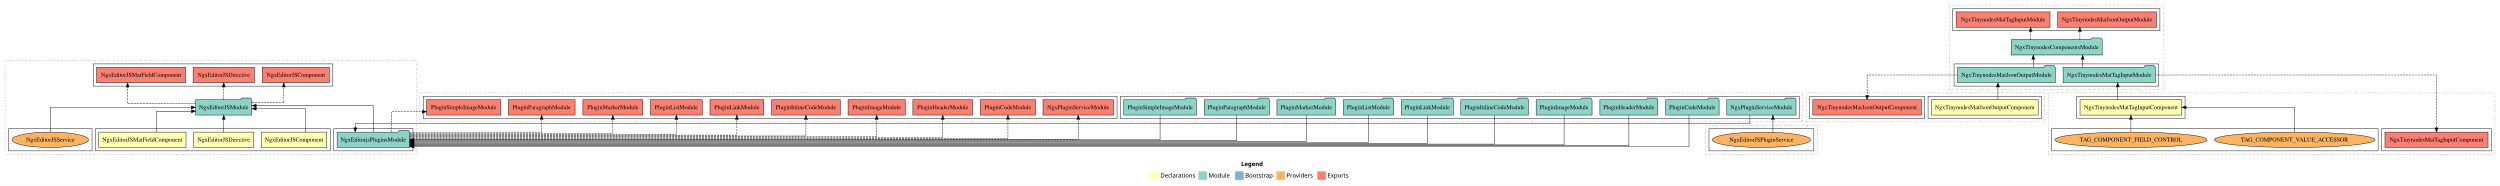
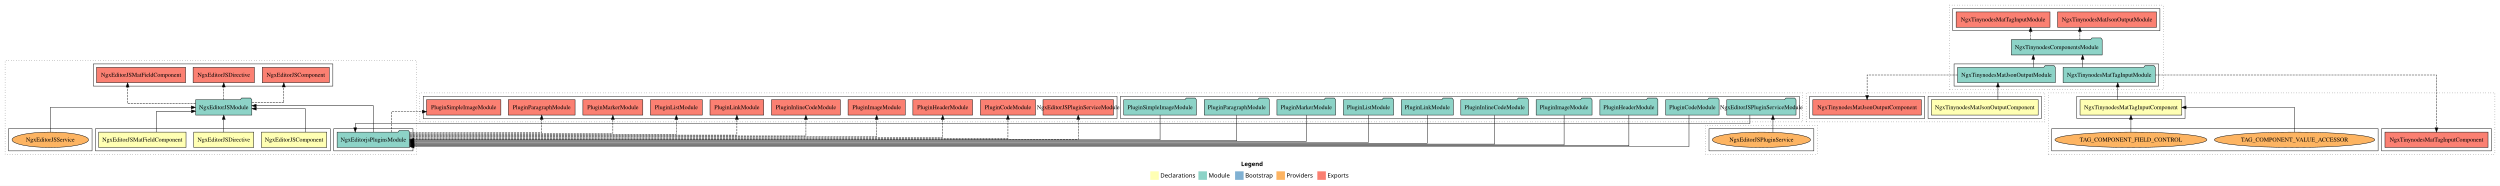
<svg xmlns="http://www.w3.org/2000/svg" width="5866pt" height="436pt" viewBox="0.00 0.00 5866.00 436.00">
  <g id="graph0" class="graph" transform="scale(1 1) rotate(0) translate(4 432)">
    <polygon fill="#ffffff" stroke="transparent" points="-4,4 -4,-432 5862,-432 5862,4 -4,4" />
    <text text-anchor="start" x="2908.009" y="-42.4" font-family="sans-serif" font-weight="bold" font-size="14.00" fill="#000000">Legend</text>
    <polygon fill="#ffffb3" stroke="transparent" points="2695,-10 2695,-30 2715,-30 2715,-10 2695,-10" />
    <text text-anchor="start" x="2718.629" y="-15.4" font-family="sans-serif" font-size="14.00" fill="#000000">  Declarations</text>
    <polygon fill="#8dd3c7" stroke="transparent" points="2808,-10 2808,-30 2828,-30 2828,-10 2808,-10" />
    <text text-anchor="start" x="2831.725" y="-15.4" font-family="sans-serif" font-size="14.00" fill="#000000">  Module</text>
    <polygon fill="#80b1d3" stroke="transparent" points="2894,-10 2894,-30 2914,-30 2914,-10 2894,-10" />
    <text text-anchor="start" x="2917.781" y="-15.4" font-family="sans-serif" font-size="14.00" fill="#000000">  Bootstrap</text>
    <polygon fill="#fdb462" stroke="transparent" points="2991,-10 2991,-30 3011,-30 3011,-10 2991,-10" />
    <text text-anchor="start" x="3014.673" y="-15.4" font-family="sans-serif" font-size="14.00" fill="#000000">  Providers</text>
    <polygon fill="#fb8072" stroke="transparent" points="3087,-10 3087,-30 3107,-30 3107,-10 3087,-10" />
    <text text-anchor="start" x="3110.726" y="-15.4" font-family="sans-serif" font-size="14.00" fill="#000000">  Exports</text>
    <g id="clust1" class="cluster">
      <polygon fill="none" stroke="#000000" stroke-dasharray="1,5" points="8,-70 8,-290 973,-290 973,-70 8,-70" />
    </g>
    <g id="clust2" class="cluster">
      <polygon fill="none" stroke="#000000" points="220,-78 220,-130 771,-130 771,-78 220,-78" />
    </g>
    <g id="clust6" class="cluster">
      <polygon fill="none" stroke="#000000" points="779,-78 779,-130 965,-130 965,-78 779,-78" />
    </g>
    <g id="clust7" class="cluster">
      <polygon fill="none" stroke="#000000" points="215,-230 215,-282 777,-282 777,-230 215,-230" />
    </g>
    <g id="clust9" class="cluster">
      <polygon fill="none" stroke="#000000" points="16,-78 16,-130 212,-130 212,-78 16,-78" />
    </g>
    <g id="clust10" class="cluster">
      <polygon fill="none" stroke="#000000" stroke-dasharray="1,5" points="981,-146 981,-214 4226,-214 4226,-146 981,-146" />
    </g>
    <g id="clust12" class="cluster">
      <polygon fill="none" stroke="#000000" points="2625,-154 2625,-206 4218,-206 4218,-154 2625,-154" />
    </g>
    <g id="clust13" class="cluster">
      <polygon fill="none" stroke="#000000" points="989,-154 989,-206 2617,-206 2617,-154 989,-154" />
    </g>
    <g id="clust16" class="cluster">
      <polygon fill="none" stroke="#000000" stroke-dasharray="1,5" points="3998,-70 3998,-138 4260,-138 4260,-70 3998,-70" />
    </g>
    <g id="clust21" class="cluster">
      <polygon fill="none" stroke="#000000" points="4006,-78 4006,-130 4252,-130 4252,-78 4006,-78" />
    </g>
    <g id="clust22" class="cluster">
      <polygon fill="none" stroke="#000000" stroke-dasharray="1,5" points="4570,-222 4570,-420 5072,-420 5072,-222 4570,-222" />
    </g>
    <g id="clust24" class="cluster">
      <polygon fill="none" stroke="#000000" points="4581,-230 4581,-282 5061,-282 5061,-230 4581,-230" />
    </g>
    <g id="clust25" class="cluster">
      <polygon fill="none" stroke="#000000" points="4578,-360 4578,-412 5064,-412 5064,-360 4578,-360" />
    </g>
    <g id="clust28" class="cluster">
      <polygon fill="none" stroke="#000000" stroke-dasharray="1,5" points="4234,-146 4234,-214 4794,-214 4794,-146 4234,-146" />
    </g>
    <g id="clust29" class="cluster">
      <polygon fill="none" stroke="#000000" points="4520,-154 4520,-206 4786,-206 4786,-154 4520,-154" />
    </g>
    <g id="clust32" class="cluster">
      <polygon fill="none" stroke="#000000" points="4242,-154 4242,-206 4512,-206 4512,-154 4242,-154" />
    </g>
    <g id="clust35" class="cluster">
      <polygon fill="none" stroke="#000000" stroke-dasharray="1,5" points="4802,-70 4802,-214 5850,-214 5850,-70 4802,-70" />
    </g>
    <g id="clust36" class="cluster">
      <polygon fill="none" stroke="#000000" points="4869,-154 4869,-206 5123,-206 5123,-154 4869,-154" />
    </g>
    <g id="clust37" class="cluster">
      <polygon fill="none" stroke="#000000" points="4810,-78 4810,-130 5576,-130 5576,-78 4810,-78" />
    </g>
    <g id="clust39" class="cluster">
      <polygon fill="none" stroke="#000000" points="5584,-78 5584,-130 5842,-130 5842,-78 5584,-78" />
    </g>
    <g id="node1" class="node">
      <polygon fill="#ffffb3" stroke="#000000" points="762.661,-122 609.339,-122 609.339,-86 762.661,-86 762.661,-122" />
      <text text-anchor="middle" x="686" y="-99.8" font-family="Times,serif" font-size="14.00" fill="#000000">NgxEditorJSComponent</text>
    </g>
    <g id="node4" class="node">
      <polygon fill="#8dd3c7" stroke="#000000" points="586.878,-198 583.878,-202 562.878,-202 559.878,-198 455.122,-198 455.122,-162 586.878,-162 586.878,-198" />
      <text text-anchor="middle" x="521" y="-175.8" font-family="Times,serif" font-size="14.00" fill="#000000">NgxEditorJSModule</text>
    </g>
    <g id="edge1" class="edge">
      <path fill="none" stroke="#000000" d="M712.36,-122.045C712.36,-143.662 712.36,-177 712.36,-177 712.36,-177 597.123,-177 597.123,-177" />
      <polygon fill="#000000" stroke="#000000" points="597.123,-173.5 587.123,-177 597.123,-180.5 597.123,-173.5" />
    </g>
    <g id="node2" class="node">
      <polygon fill="#ffffb3" stroke="#000000" points="591.412,-122 450.588,-122 450.588,-86 591.412,-86 591.412,-122" />
      <text text-anchor="middle" x="521" y="-99.8" font-family="Times,serif" font-size="14.00" fill="#000000">NgxEditorJSDirective</text>
    </g>
    <g id="edge2" class="edge">
      <path fill="none" stroke="#000000" d="M521,-122.011C521,-122.011 521,-151.855 521,-151.855" />
      <polygon fill="#000000" stroke="#000000" points="517.5,-151.855 521,-161.855 524.5,-151.855 517.5,-151.855" />
    </g>
    <g id="node3" class="node">
      <polygon fill="#ffffb3" stroke="#000000" points="432.489,-122 227.511,-122 227.511,-86 432.489,-86 432.489,-122" />
      <text text-anchor="middle" x="330" y="-99.8" font-family="Times,serif" font-size="14.00" fill="#000000">NgxEditorJSMatFieldComponent</text>
    </g>
    <g id="edge3" class="edge">
      <path fill="none" stroke="#000000" d="M363.332,-122.308C363.332,-142.145 363.332,-171 363.332,-171 363.332,-171 445.048,-171 445.048,-171" />
      <polygon fill="#000000" stroke="#000000" points="445.048,-174.5 455.048,-171 445.048,-167.5 445.048,-174.5" />
    </g>
    <g id="node6" class="node">
      <polygon fill="#fb8072" stroke="#000000" points="768.661,-274 611.339,-274 611.339,-238 768.661,-238 768.661,-274" />
      <text text-anchor="middle" x="690" y="-251.8" font-family="Times,serif" font-size="14.00" fill="#000000">NgxEditorJSComponent </text>
    </g>
    <g id="edge5" class="edge">
      <path fill="none" stroke="#000000" stroke-dasharray="5,2" d="M586.907,-191C623.576,-191 661.89,-191 661.89,-191 661.89,-191 661.89,-227.894 661.89,-227.894" />
      <polygon fill="#000000" stroke="#000000" points="658.39,-227.894 661.89,-237.894 665.39,-227.894 658.39,-227.894" />
    </g>
    <g id="node7" class="node">
      <polygon fill="#fb8072" stroke="#000000" points="592.911,-274 449.089,-274 449.089,-238 592.911,-238 592.911,-274" />
      <text text-anchor="middle" x="521" y="-251.8" font-family="Times,serif" font-size="14.00" fill="#000000">NgxEditorJSDirective </text>
    </g>
    <g id="edge6" class="edge">
      <path fill="none" stroke="#000000" stroke-dasharray="5,2" d="M521,-198.011C521,-198.011 521,-227.855 521,-227.855" />
      <polygon fill="#000000" stroke="#000000" points="517.5,-227.855 521,-237.855 524.5,-227.855 517.5,-227.855" />
    </g>
    <g id="node8" class="node">
      <polygon fill="#fb8072" stroke="#000000" points="431.489,-274 222.511,-274 222.511,-238 431.489,-238 431.489,-274" />
      <text text-anchor="middle" x="327" y="-251.8" font-family="Times,serif" font-size="14.00" fill="#000000">NgxEditorJSMatFieldComponent </text>
    </g>
    <g id="edge7" class="edge">
      <path fill="none" stroke="#000000" stroke-dasharray="5,2" d="M454.842,-189C388.28,-189 295.418,-189 295.418,-189 295.418,-189 295.418,-227.692 295.418,-227.692" />
      <polygon fill="#000000" stroke="#000000" points="291.919,-227.692 295.418,-237.692 298.919,-227.692 291.919,-227.692" />
    </g>
    <g id="node5" class="node">
      <polygon fill="#8dd3c7" stroke="#000000" points="956.994,-122 953.994,-126 932.994,-126 929.994,-122 787.006,-122 787.006,-86 956.994,-86 956.994,-122" />
      <text text-anchor="middle" x="872" y="-99.8" font-family="Times,serif" font-size="14.00" fill="#000000">NgxEditorjsPluginsModule</text>
    </g>
    <g id="edge4" class="edge">
      <path fill="none" stroke="#000000" d="M872,-122.153C872,-145.757 872,-184 872,-184 872,-184 597.02,-184 597.02,-184" />
      <polygon fill="#000000" stroke="#000000" points="597.02,-180.5 587.02,-184 597.02,-187.5 597.02,-180.5" />
    </g>
    <g id="node20" class="node">
      <polygon fill="#fb8072" stroke="#000000" points="2608.698,-198 2443.302,-198 2443.302,-162 2608.698,-162 2608.698,-198" />
-       <text text-anchor="middle" x="2526" y="-175.8" font-family="Times,serif" font-size="14.00" fill="#000000">NgxPluginServiceModule </text>
+       <text text-anchor="middle" x="2526" y="-175.8" font-family="Times,serif" font-size="14.00" fill="#000000">NgxEditorJSPluginServiceModule </text>
    </g>
    <g id="edge19" class="edge">
      <path fill="none" stroke="#000000" stroke-dasharray="5,2" d="M957.156,-105C1295.44,-105 2526,-105 2526,-105 2526,-105 2526,-151.845 2526,-151.845" />
      <polygon fill="#000000" stroke="#000000" points="2522.5,-151.845 2526,-161.845 2529.5,-151.845 2522.5,-151.845" />
    </g>
    <g id="node21" class="node">
      <polygon fill="#fb8072" stroke="#000000" points="2425.665,-198 2296.335,-198 2296.335,-162 2425.665,-162 2425.665,-198" />
      <text text-anchor="middle" x="2361" y="-175.8" font-family="Times,serif" font-size="14.00" fill="#000000">PluginCodeModule </text>
    </g>
    <g id="edge20" class="edge">
      <path fill="none" stroke="#000000" stroke-dasharray="5,2" d="M957.132,-107C1273.175,-107 2361,-107 2361,-107 2361,-107 2361,-151.955 2361,-151.955" />
      <polygon fill="#000000" stroke="#000000" points="2357.5,-151.955 2361,-161.955 2364.5,-151.955 2357.5,-151.955" />
    </g>
    <g id="node22" class="node">
      <polygon fill="#fb8072" stroke="#000000" points="2278.025,-198 2137.975,-198 2137.975,-162 2278.025,-162 2278.025,-198" />
      <text text-anchor="middle" x="2208" y="-175.8" font-family="Times,serif" font-size="14.00" fill="#000000">PluginHeaderModule </text>
    </g>
    <g id="edge21" class="edge">
      <path fill="none" stroke="#000000" stroke-dasharray="5,2" d="M957.095,-109C1251.371,-109 2208,-109 2208,-109 2208,-109 2208,-151.716 2208,-151.716" />
      <polygon fill="#000000" stroke="#000000" points="2204.5,-151.716 2208,-161.716 2211.5,-151.716 2204.5,-151.716" />
    </g>
    <g id="node23" class="node">
      <polygon fill="#fb8072" stroke="#000000" points="2120.095,-198 1985.905,-198 1985.905,-162 2120.095,-162 2120.095,-198" />
      <text text-anchor="middle" x="2053" y="-175.8" font-family="Times,serif" font-size="14.00" fill="#000000">PluginImageModule </text>
    </g>
    <g id="edge22" class="edge">
      <path fill="none" stroke="#000000" stroke-dasharray="5,2" d="M957.41,-111C1228.691,-111 2053,-111 2053,-111 2053,-111 2053,-151.871 2053,-151.871" />
      <polygon fill="#000000" stroke="#000000" points="2049.5,-151.871 2053,-161.871 2056.5,-151.871 2049.5,-151.871" />
    </g>
    <g id="node24" class="node">
      <polygon fill="#fb8072" stroke="#000000" points="1967.821,-198 1806.179,-198 1806.179,-162 1967.821,-162 1967.821,-198" />
      <text text-anchor="middle" x="1887" y="-175.8" font-family="Times,serif" font-size="14.00" fill="#000000">PluginInlineCodeModule </text>
    </g>
    <g id="edge23" class="edge">
      <path fill="none" stroke="#000000" stroke-dasharray="5,2" d="M957.228,-113C1201.552,-113 1887,-113 1887,-113 1887,-113 1887,-151.692 1887,-151.692" />
      <polygon fill="#000000" stroke="#000000" points="1883.5,-151.692 1887,-161.692 1890.5,-151.692 1883.5,-151.692" />
    </g>
    <g id="node25" class="node">
      <polygon fill="#fb8072" stroke="#000000" points="1788.057,-198 1661.943,-198 1661.943,-162 1788.057,-162 1788.057,-198" />
      <text text-anchor="middle" x="1725" y="-175.8" font-family="Times,serif" font-size="14.00" fill="#000000">PluginLinkModule </text>
    </g>
    <g id="edge24" class="edge">
      <path fill="none" stroke="#000000" stroke-dasharray="5,2" d="M957.301,-115C1173.334,-115 1725,-115 1725,-115 1725,-115 1725,-151.894 1725,-151.894" />
      <polygon fill="#000000" stroke="#000000" points="1721.5,-151.894 1725,-161.894 1728.5,-151.894 1721.5,-151.894" />
    </g>
    <g id="node26" class="node">
      <polygon fill="#fb8072" stroke="#000000" points="1643.893,-198 1522.107,-198 1522.107,-162 1643.893,-162 1643.893,-198" />
      <text text-anchor="middle" x="1583" y="-175.8" font-family="Times,serif" font-size="14.00" fill="#000000">PluginListModule </text>
    </g>
    <g id="edge25" class="edge">
      <path fill="none" stroke="#000000" stroke-dasharray="5,2" d="M957.057,-117C1145.779,-117 1583,-117 1583,-117 1583,-117 1583,-151.778 1583,-151.778" />
      <polygon fill="#000000" stroke="#000000" points="1579.5,-151.778 1583,-161.778 1586.5,-151.778 1579.5,-151.778" />
    </g>
    <g id="node27" class="node">
      <polygon fill="#fb8072" stroke="#000000" points="1504.309,-198 1363.691,-198 1363.691,-162 1504.309,-162 1504.309,-198" />
      <text text-anchor="middle" x="1434" y="-175.8" font-family="Times,serif" font-size="14.00" fill="#000000">PluginMarkerModule </text>
    </g>
    <g id="edge26" class="edge">
      <path fill="none" stroke="#000000" stroke-dasharray="5,2" d="M957.05,-119C1114.16,-119 1434,-119 1434,-119 1434,-119 1434,-151.698 1434,-151.698" />
      <polygon fill="#000000" stroke="#000000" points="1430.5,-151.698 1434,-161.698 1437.5,-151.698 1430.5,-151.698" />
    </g>
    <g id="node28" class="node">
      <polygon fill="#fb8072" stroke="#000000" points="1345.362,-198 1188.638,-198 1188.638,-162 1345.362,-162 1345.362,-198" />
      <text text-anchor="middle" x="1267" y="-175.8" font-family="Times,serif" font-size="14.00" fill="#000000">PluginParagraphModule </text>
    </g>
    <g id="edge27" class="edge">
      <path fill="none" stroke="#000000" stroke-dasharray="5,2" d="M957.223,-121C1073.342,-121 1267,-121 1267,-121 1267,-121 1267,-151.977 1267,-151.977" />
      <polygon fill="#000000" stroke="#000000" points="1263.5,-151.977 1267,-161.977 1270.5,-151.977 1263.5,-151.977" />
    </g>
    <g id="node29" class="node">
      <polygon fill="#fb8072" stroke="#000000" points="1171.263,-198 996.737,-198 996.737,-162 1171.263,-162 1171.263,-198" />
      <text text-anchor="middle" x="1084" y="-175.8" font-family="Times,serif" font-size="14.00" fill="#000000">PluginSimpleImageModule </text>
    </g>
    <g id="edge28" class="edge">
      <path fill="none" stroke="#000000" stroke-dasharray="5,2" d="M914.499,-122.035C914.499,-141.576 914.499,-170 914.499,-170 914.499,-170 986.767,-170 986.767,-170" />
      <polygon fill="#000000" stroke="#000000" points="986.767,-173.5 996.767,-170 986.767,-166.5 986.767,-173.5" />
    </g>
    <g id="node9" class="node">
      <ellipse fill="#fdb462" stroke="#000000" cx="114" cy="-104" rx="89.765" ry="18" />
      <text text-anchor="middle" x="114" y="-99.8" font-family="Times,serif" font-size="14.00" fill="#000000">NgxEditorJSService</text>
    </g>
    <g id="edge8" class="edge">
      <path fill="none" stroke="#000000" d="M114,-122.011C114,-144.485 114,-180 114,-180 114,-180 444.703,-180 444.703,-180" />
      <polygon fill="#000000" stroke="#000000" points="444.703,-183.5 454.703,-180 444.703,-176.5 444.703,-183.5" />
    </g>
    <g id="node10" class="node">
      <polygon fill="#8dd3c7" stroke="#000000" points="4210.198,-198 4207.198,-202 4186.198,-202 4183.198,-198 4047.802,-198 4047.802,-162 4210.198,-162 4210.198,-198" />
-       <text text-anchor="middle" x="4129" y="-175.8" font-family="Times,serif" font-size="14.00" fill="#000000">NgxPluginServiceModule</text>
+       <text text-anchor="middle" x="4129" y="-175.8" font-family="Times,serif" font-size="14.00" fill="#000000">NgxEditorJSPluginServiceModule</text>
    </g>
    <g id="edge9" class="edge">
      <path fill="none" stroke="#000000" d="M4101.967,-161.89C4101.967,-152.103 4101.967,-142 4101.967,-142 4101.967,-142 829.501,-142 829.501,-142 829.501,-142 829.501,-132.11 829.501,-132.11" />
      <polygon fill="#000000" stroke="#000000" points="833.001,-132.11 829.501,-122.11 826.001,-132.11 833.001,-132.11" />
    </g>
    <g id="node11" class="node">
      <polygon fill="#8dd3c7" stroke="#000000" points="4029.665,-198 4026.665,-202 4005.665,-202 4002.665,-198 3904.335,-198 3904.335,-162 4029.665,-162 4029.665,-198" />
      <text text-anchor="middle" x="3967" y="-175.8" font-family="Times,serif" font-size="14.00" fill="#000000">PluginCodeModule</text>
    </g>
    <g id="edge10" class="edge">
      <path fill="none" stroke="#000000" d="M3959.032,-161.824C3959.032,-135.012 3959.032,-88 3959.032,-88 3959.032,-88 967.382,-88 967.382,-88" />
      <polygon fill="#000000" stroke="#000000" points="967.382,-84.5 957.382,-88 967.382,-91.5 967.382,-84.5" />
    </g>
    <g id="node12" class="node">
      <polygon fill="#8dd3c7" stroke="#000000" points="3886.025,-198 3883.025,-202 3862.025,-202 3859.025,-198 3749.975,-198 3749.975,-162 3886.025,-162 3886.025,-198" />
      <text text-anchor="middle" x="3818" y="-175.8" font-family="Times,serif" font-size="14.00" fill="#000000">PluginHeaderModule</text>
    </g>
    <g id="edge11" class="edge">
      <path fill="none" stroke="#000000" d="M3818,-161.787C3818,-135.489 3818,-90 3818,-90 3818,-90 967.385,-90 967.385,-90" />
      <polygon fill="#000000" stroke="#000000" points="967.385,-86.5 957.385,-90 967.385,-93.5 967.385,-86.5" />
    </g>
    <g id="node13" class="node">
      <polygon fill="#8dd3c7" stroke="#000000" points="3731.594,-198 3728.594,-202 3707.594,-202 3704.594,-198 3600.406,-198 3600.406,-162 3731.594,-162 3731.594,-198" />
      <text text-anchor="middle" x="3666" y="-175.8" font-family="Times,serif" font-size="14.00" fill="#000000">PluginImageModule</text>
    </g>
    <g id="edge12" class="edge">
      <path fill="none" stroke="#000000" d="M3666,-161.766C3666,-135.991 3666,-92 3666,-92 3666,-92 967.144,-92 967.144,-92" />
      <polygon fill="#000000" stroke="#000000" points="967.144,-88.5 957.144,-92 967.144,-95.5 967.144,-88.5" />
    </g>
    <g id="node14" class="node">
      <polygon fill="#8dd3c7" stroke="#000000" points="3582.322,-198 3579.322,-202 3558.322,-202 3555.322,-198 3423.678,-198 3423.678,-162 3582.322,-162 3582.322,-198" />
      <text text-anchor="middle" x="3503" y="-175.8" font-family="Times,serif" font-size="14.00" fill="#000000">PluginInlineCodeModule</text>
    </g>
    <g id="edge13" class="edge">
      <path fill="none" stroke="#000000" d="M3503,-161.762C3503,-136.517 3503,-94 3503,-94 3503,-94 967.299,-94 967.299,-94" />
      <polygon fill="#000000" stroke="#000000" points="967.299,-90.5 957.299,-94 967.299,-97.5 967.299,-90.5" />
    </g>
    <g id="node15" class="node">
      <polygon fill="#8dd3c7" stroke="#000000" points="3406.058,-198 3403.058,-202 3382.058,-202 3379.058,-198 3283.942,-198 3283.942,-162 3406.058,-162 3406.058,-198" />
      <text text-anchor="middle" x="3345" y="-175.8" font-family="Times,serif" font-size="14.00" fill="#000000">PluginLinkModule</text>
    </g>
    <g id="edge14" class="edge">
      <path fill="none" stroke="#000000" d="M3345,-161.773C3345,-137.068 3345,-96 3345,-96 3345,-96 967.126,-96 967.126,-96" />
      <polygon fill="#000000" stroke="#000000" points="967.126,-92.5 957.126,-96 967.126,-99.5 967.126,-92.5" />
    </g>
    <g id="node16" class="node">
      <polygon fill="#8dd3c7" stroke="#000000" points="3265.892,-198 3262.892,-202 3241.892,-202 3238.892,-198 3148.108,-198 3148.108,-162 3265.892,-162 3265.892,-198" />
      <text text-anchor="middle" x="3207" y="-175.8" font-family="Times,serif" font-size="14.00" fill="#000000">PluginListModule</text>
    </g>
    <g id="edge15" class="edge">
      <path fill="none" stroke="#000000" d="M3207,-161.802C3207,-137.644 3207,-98 3207,-98 3207,-98 967.177,-98 967.177,-98" />
      <polygon fill="#000000" stroke="#000000" points="967.177,-94.5 957.177,-98 967.177,-101.5 967.177,-94.5" />
    </g>
    <g id="node17" class="node">
      <polygon fill="#8dd3c7" stroke="#000000" points="3129.809,-198 3126.809,-202 3105.809,-202 3102.809,-198 2992.191,-198 2992.191,-162 3129.809,-162 3129.809,-198" />
      <text text-anchor="middle" x="3061" y="-175.8" font-family="Times,serif" font-size="14.00" fill="#000000">PluginMarkerModule</text>
    </g>
    <g id="edge16" class="edge">
      <path fill="none" stroke="#000000" d="M3061,-161.847C3061,-138.243 3061,-100 3061,-100 3061,-100 967.14,-100 967.14,-100" />
      <polygon fill="#000000" stroke="#000000" points="967.14,-96.5 957.14,-100 967.139,-103.5 967.14,-96.5" />
    </g>
    <g id="node18" class="node">
      <polygon fill="#8dd3c7" stroke="#000000" points="2974.361,-198 2971.361,-202 2950.361,-202 2947.361,-198 2821.639,-198 2821.639,-162 2974.361,-162 2974.361,-198" />
      <text text-anchor="middle" x="2898" y="-175.8" font-family="Times,serif" font-size="14.00" fill="#000000">PluginParagraphModule</text>
    </g>
    <g id="edge17" class="edge">
      <path fill="none" stroke="#000000" d="M2898,-161.909C2898,-138.867 2898,-102 2898,-102 2898,-102 967.117,-102 967.117,-102" />
      <polygon fill="#000000" stroke="#000000" points="967.117,-98.5 957.117,-102 967.117,-105.5 967.117,-98.5" />
    </g>
    <g id="node19" class="node">
      <polygon fill="#8dd3c7" stroke="#000000" points="2803.263,-198 2800.263,-202 2779.263,-202 2776.263,-198 2632.737,-198 2632.737,-162 2803.263,-162 2803.263,-198" />
      <text text-anchor="middle" x="2718" y="-175.8" font-family="Times,serif" font-size="14.00" fill="#000000">PluginSimpleImageModule</text>
    </g>
    <g id="edge18" class="edge">
      <path fill="none" stroke="#000000" d="M2718,-161.989C2718,-139.515 2718,-104 2718,-104 2718,-104 967.029,-104 967.029,-104" />
      <polygon fill="#000000" stroke="#000000" points="967.029,-100.5 957.029,-104 967.029,-107.5 967.029,-100.5" />
    </g>
    <g id="node30" class="node">
      <ellipse fill="#fdb462" stroke="#000000" cx="4129" cy="-104" rx="115.207" ry="18" />
      <text text-anchor="middle" x="4129" y="-99.8" font-family="Times,serif" font-size="14.00" fill="#000000">NgxEditorJSPluginService</text>
    </g>
    <g id="edge29" class="edge">
      <path fill="none" stroke="#000000" d="M4156.033,-121.627C4156.033,-121.627 4156.033,-151.941 4156.033,-151.941" />
      <polygon fill="#000000" stroke="#000000" points="4152.533,-151.941 4156.033,-161.941 4159.533,-151.941 4152.533,-151.941" />
    </g>
    <g id="node31" class="node">
      <polygon fill="#8dd3c7" stroke="#000000" points="4818.586,-274 4815.586,-278 4794.586,-278 4791.586,-274 4589.414,-274 4589.414,-238 4818.586,-238 4818.586,-274" />
      <text text-anchor="middle" x="4704" y="-251.8" font-family="Times,serif" font-size="14.00" fill="#000000">NgxTinynodesMatJsonOutputModule</text>
    </g>
    <g id="node33" class="node">
      <polygon fill="#8dd3c7" stroke="#000000" points="4928.536,-339 4925.536,-343 4904.536,-343 4901.536,-339 4715.464,-339 4715.464,-303 4928.536,-303 4928.536,-339" />
      <text text-anchor="middle" x="4822" y="-316.8" font-family="Times,serif" font-size="14.00" fill="#000000">NgxTinynodesComponentsModule</text>
    </g>
    <g id="edge30" class="edge">
      <path fill="none" stroke="#000000" d="M4766.887,-274.106C4766.887,-274.106 4766.887,-292.991 4766.887,-292.991" />
      <polygon fill="#000000" stroke="#000000" points="4763.387,-292.991 4766.887,-302.991 4770.387,-292.991 4763.387,-292.991" />
    </g>
    <g id="node37" class="node">
      <polygon fill="#fb8072" stroke="#000000" points="4504.368,-198 4249.632,-198 4249.632,-162 4504.368,-162 4504.368,-198" />
      <text text-anchor="middle" x="4377" y="-175.8" font-family="Times,serif" font-size="14.00" fill="#000000">NgxTinynodesMatJsonOutputComponent </text>
    </g>
    <g id="edge35" class="edge">
      <path fill="none" stroke="#000000" stroke-dasharray="5,2" d="M4589.172,-256C4494.95,-256 4377,-256 4377,-256 4377,-256 4377,-208.011 4377,-208.011" />
      <polygon fill="#000000" stroke="#000000" points="4380.5,-208.011 4377,-198.011 4373.5,-208.011 4380.5,-208.011" />
    </g>
    <g id="node32" class="node">
      <polygon fill="#8dd3c7" stroke="#000000" points="5053.127,-274 5050.127,-278 5029.127,-278 5026.127,-274 4836.873,-274 4836.873,-238 5053.127,-238 5053.127,-274" />
      <text text-anchor="middle" x="4945" y="-251.8" font-family="Times,serif" font-size="14.00" fill="#000000">NgxTinynodesMatTagInputModule</text>
    </g>
    <g id="edge31" class="edge">
      <path fill="none" stroke="#000000" d="M4882.727,-274.106C4882.727,-274.106 4882.727,-292.991 4882.727,-292.991" />
      <polygon fill="#000000" stroke="#000000" points="4879.227,-292.991 4882.727,-302.991 4886.227,-292.991 4879.227,-292.991" />
    </g>
    <g id="node41" class="node">
      <polygon fill="#fb8072" stroke="#000000" points="5833.91,-122 5592.09,-122 5592.09,-86 5833.91,-86 5833.91,-122" />
      <text text-anchor="middle" x="5713" y="-99.8" font-family="Times,serif" font-size="14.00" fill="#000000">NgxTinynodesMatTagInputComponent </text>
    </g>
    <g id="edge39" class="edge">
      <path fill="none" stroke="#000000" stroke-dasharray="5,2" d="M5053.407,-256C5265.106,-256 5713,-256 5713,-256 5713,-256 5713,-132.033 5713,-132.033" />
      <polygon fill="#000000" stroke="#000000" points="5716.5,-132.033 5713,-122.033 5709.5,-132.033 5716.5,-132.033" />
    </g>
    <g id="node34" class="node">
      <polygon fill="#fb8072" stroke="#000000" points="5056.086,-404 4823.914,-404 4823.914,-368 5056.086,-368 5056.086,-404" />
      <text text-anchor="middle" x="4940" y="-381.8" font-family="Times,serif" font-size="14.00" fill="#000000">NgxTinynodesMatJsonOutputModule </text>
    </g>
    <g id="edge32" class="edge">
      <path fill="none" stroke="#000000" stroke-dasharray="5,2" d="M4876.238,-339.106C4876.238,-339.106 4876.238,-357.991 4876.238,-357.991" />
      <polygon fill="#000000" stroke="#000000" points="4872.738,-357.991 4876.238,-367.991 4879.738,-357.991 4872.738,-357.991" />
    </g>
    <g id="node35" class="node">
      <polygon fill="#fb8072" stroke="#000000" points="4806.127,-404 4585.873,-404 4585.873,-368 4806.127,-368 4806.127,-404" />
      <text text-anchor="middle" x="4696" y="-381.8" font-family="Times,serif" font-size="14.00" fill="#000000">NgxTinynodesMatTagInputModule </text>
    </g>
    <g id="edge33" class="edge">
      <path fill="none" stroke="#000000" stroke-dasharray="5,2" d="M4760.648,-339.106C4760.648,-339.106 4760.648,-357.991 4760.648,-357.991" />
      <polygon fill="#000000" stroke="#000000" points="4757.148,-357.991 4760.648,-367.991 4764.148,-357.991 4757.148,-357.991" />
    </g>
    <g id="node36" class="node">
      <polygon fill="#ffffb3" stroke="#000000" points="4778.368,-198 4527.632,-198 4527.632,-162 4778.368,-162 4778.368,-198" />
      <text text-anchor="middle" x="4653" y="-175.8" font-family="Times,serif" font-size="14.00" fill="#000000">NgxTinynodesMatJsonOutputComponent</text>
    </g>
    <g id="edge34" class="edge">
      <path fill="none" stroke="#000000" d="M4683.946,-198.011C4683.946,-198.011 4683.946,-227.855 4683.946,-227.855" />
      <polygon fill="#000000" stroke="#000000" points="4680.446,-227.855 4683.946,-237.855 4687.446,-227.855 4680.446,-227.855" />
    </g>
    <g id="node38" class="node">
      <polygon fill="#ffffb3" stroke="#000000" points="5115.41,-198 4876.59,-198 4876.59,-162 5115.41,-162 5115.41,-198" />
      <text text-anchor="middle" x="4996" y="-175.8" font-family="Times,serif" font-size="14.00" fill="#000000">NgxTinynodesMatTagInputComponent</text>
    </g>
    <g id="edge36" class="edge">
      <path fill="none" stroke="#000000" d="M4965.054,-198.011C4965.054,-198.011 4965.054,-227.855 4965.054,-227.855" />
      <polygon fill="#000000" stroke="#000000" points="4961.554,-227.855 4965.054,-237.855 4968.554,-227.855 4961.554,-227.855" />
    </g>
    <g id="node39" class="node">
      <ellipse fill="#fdb462" stroke="#000000" cx="5380" cy="-104" rx="188.106" ry="18" />
      <text text-anchor="middle" x="5380" y="-99.8" font-family="Times,serif" font-size="14.00" fill="#000000">TAG_COMPONENT_VALUE_ACCESSOR</text>
    </g>
    <g id="edge37" class="edge">
      <path fill="none" stroke="#000000" d="M5380,-122.011C5380,-144.485 5380,-180 5380,-180 5380,-180 5125.395,-180 5125.395,-180" />
      <polygon fill="#000000" stroke="#000000" points="5125.395,-176.5 5115.395,-180 5125.395,-183.5 5125.395,-176.5" />
    </g>
    <g id="node40" class="node">
      <ellipse fill="#fdb462" stroke="#000000" cx="4996" cy="-104" rx="178.275" ry="18" />
      <text text-anchor="middle" x="4996" y="-99.8" font-family="Times,serif" font-size="14.00" fill="#000000">TAG_COMPONENT_FIELD_CONTROL</text>
    </g>
    <g id="edge38" class="edge">
      <path fill="none" stroke="#000000" d="M4996,-122.011C4996,-122.011 4996,-151.855 4996,-151.855" />
      <polygon fill="#000000" stroke="#000000" points="4992.5,-151.855 4996,-161.855 4999.5,-151.855 4992.5,-151.855" />
    </g>
  </g>
</svg>
